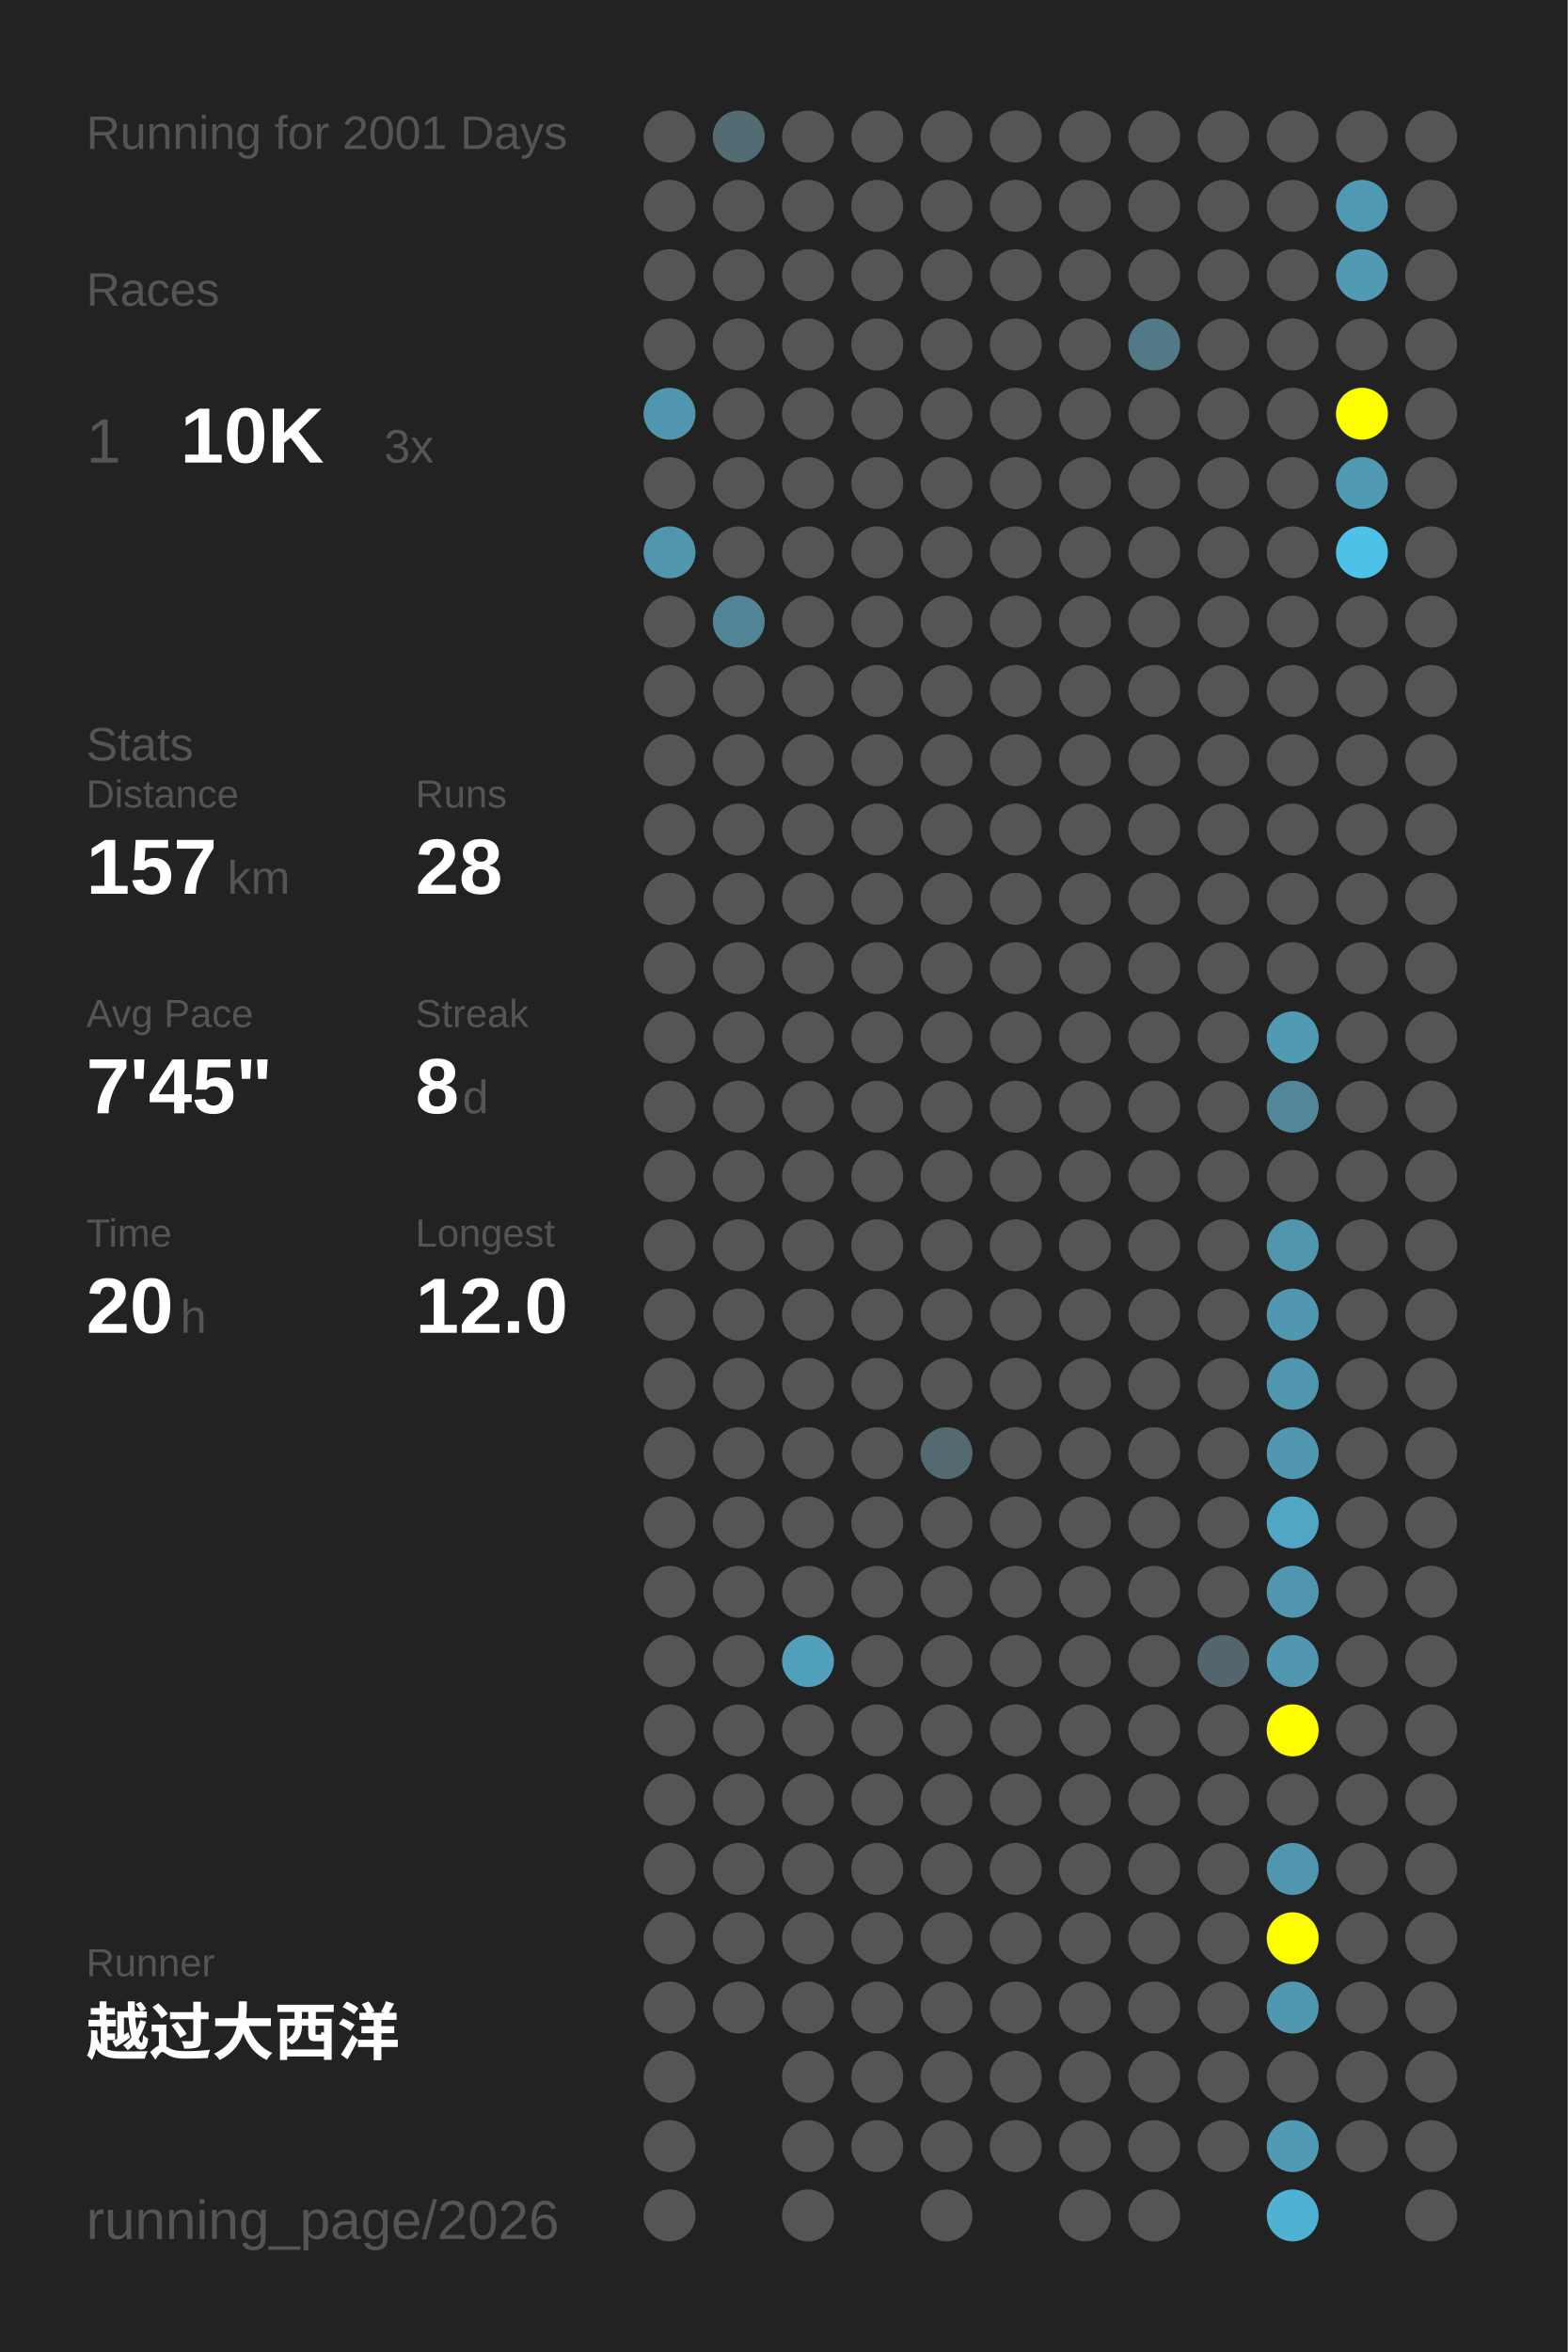
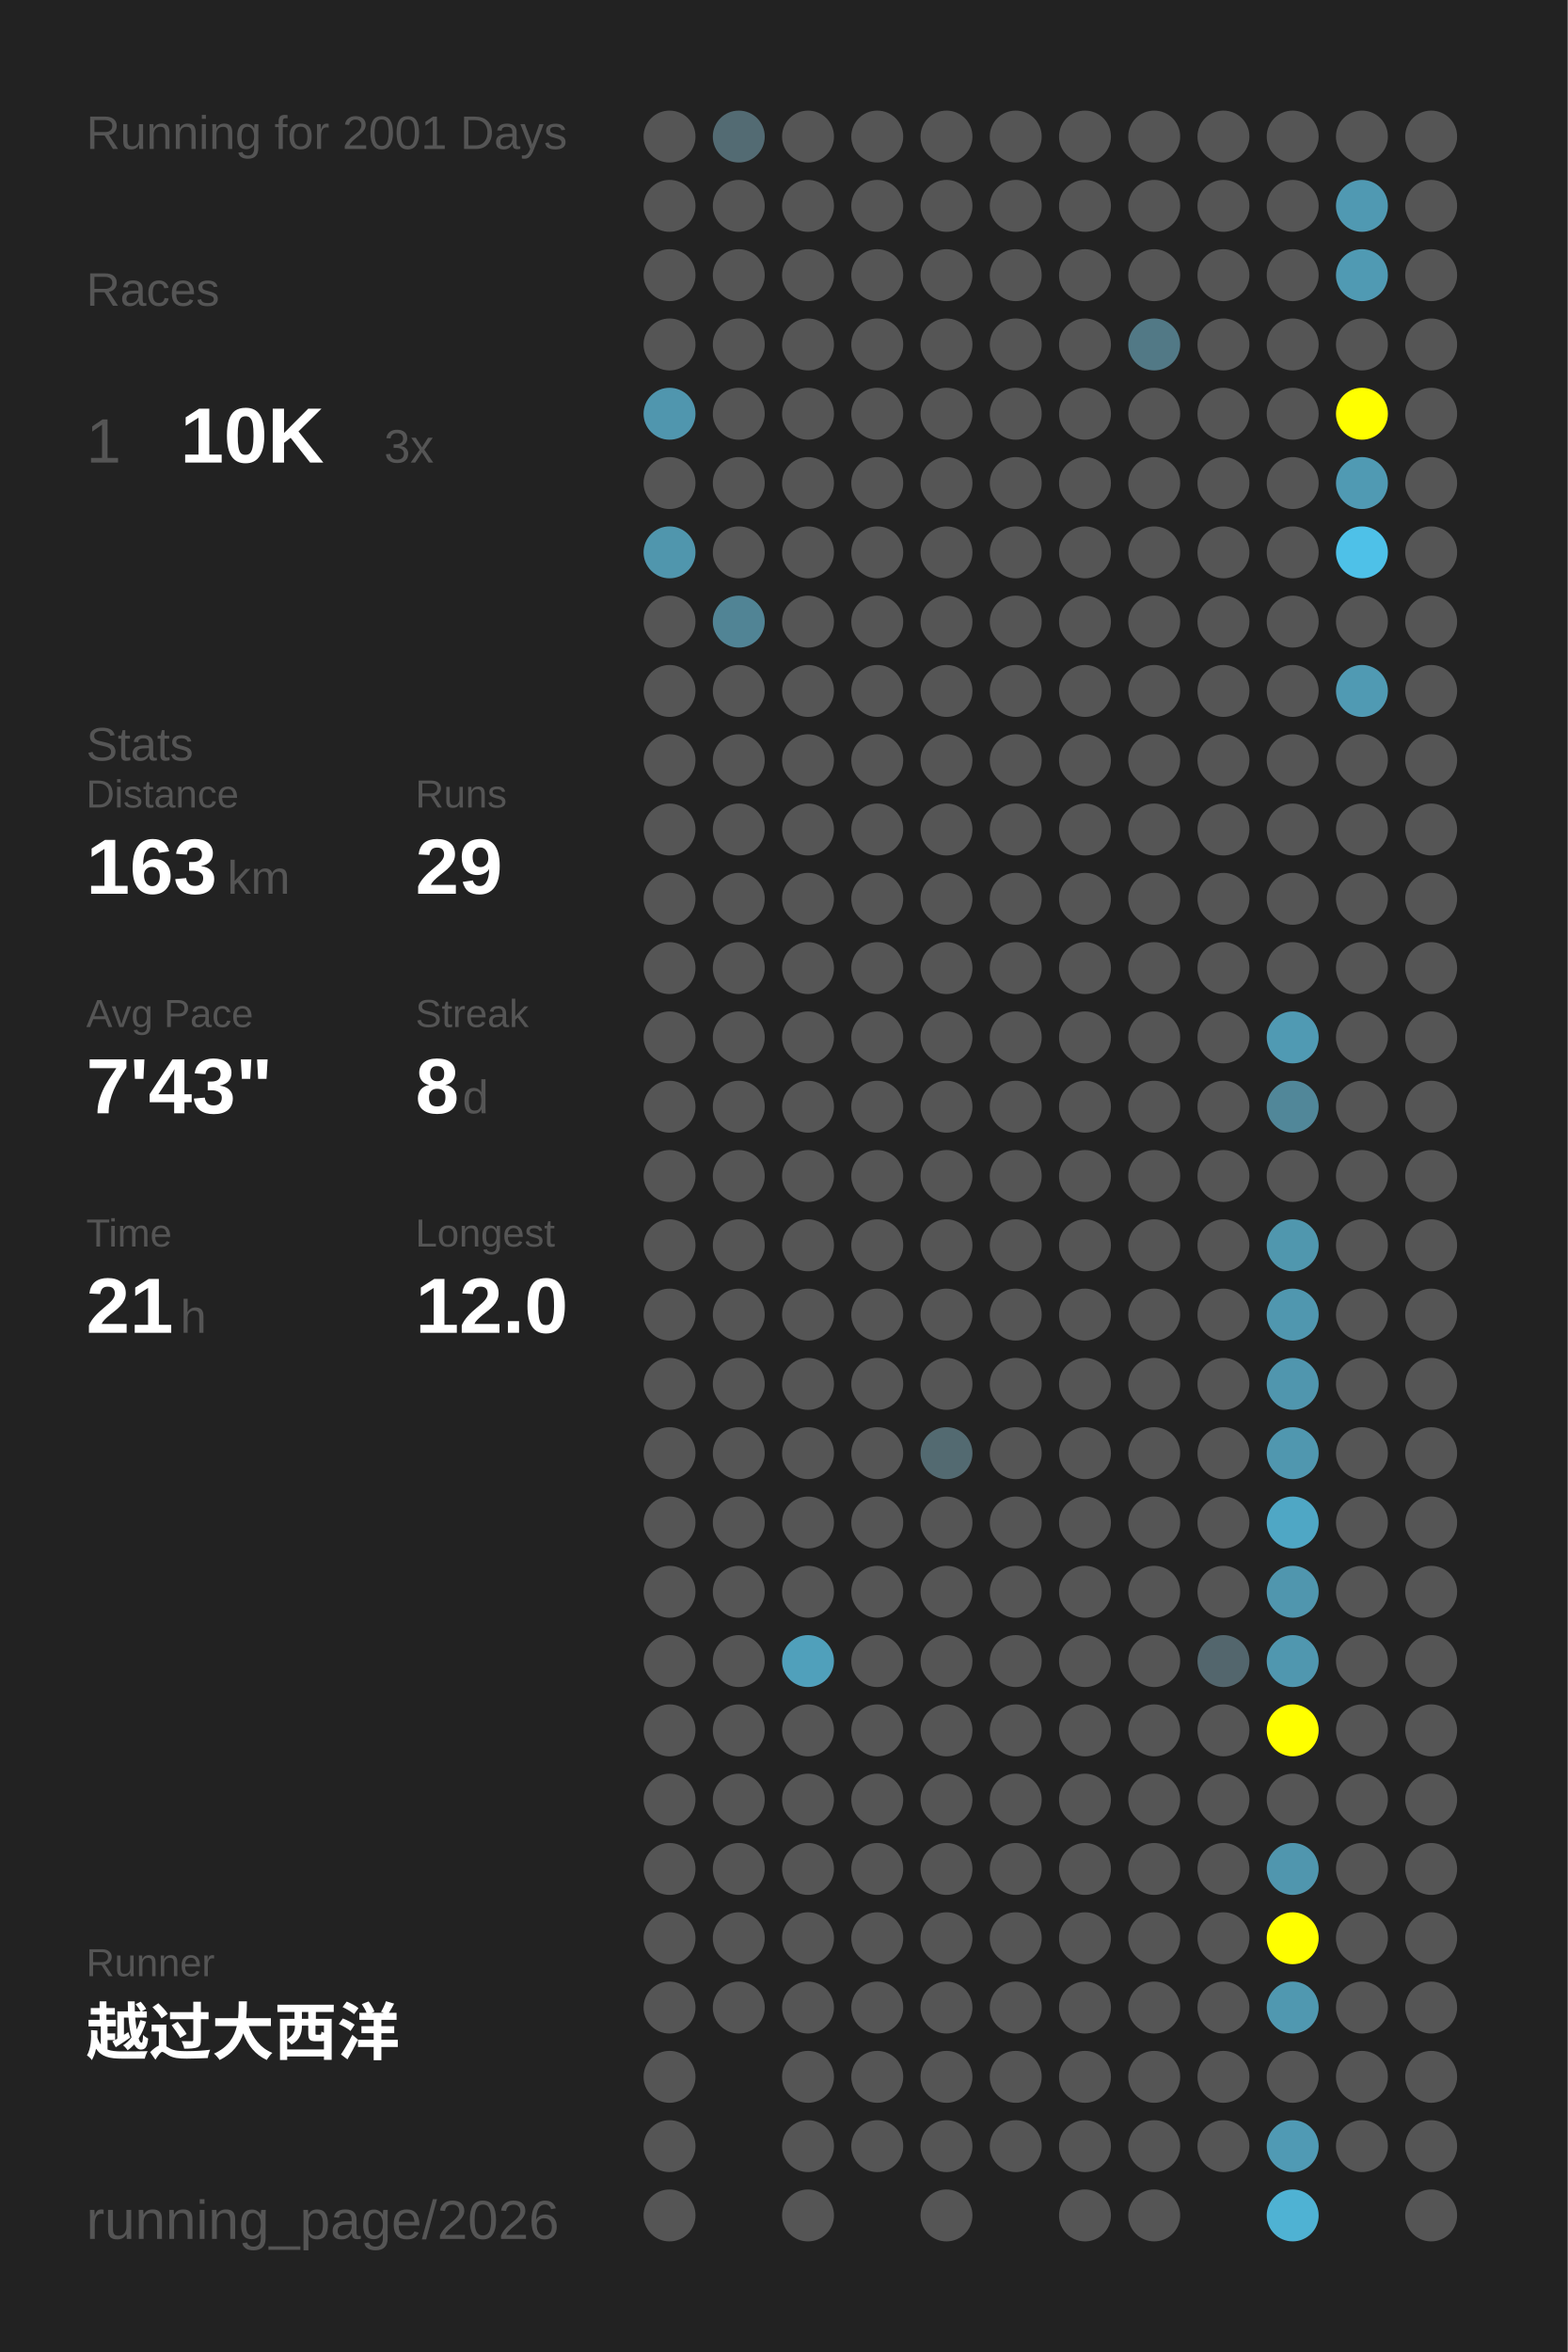
<svg xmlns="http://www.w3.org/2000/svg" baseProfile="full" height="300mm" version="1.1" viewBox="0,0,200,300" width="200mm">
  <defs />
  <rect fill="#222222" height="300" width="200" x="0" y="0" />
  <text fill="#555555" style="font-size:6px; font-family:Arial;" x="11" y="19">Running for 2001 Days</text>
  <text fill="#555555" style="font-size:6px; font-family:Arial;" x="11" y="39">Races</text>
  <text fill="#555555" style="font-size:8px; font-family:Arial;" x="11" y="59">1</text>
  <text fill="#FFFFFF" style="font-size:10px; font-family:Arial; font-weight:bold;" x="23" y="59">10K</text>
  <text fill="#555555" style="font-size:6px; font-family:Arial;" x="49" y="59">3x</text>
  <text fill="#555555" style="font-size:6px; font-family:Arial;" x="11" y="97">Stats</text>
  <text fill="#555555" style="font-size:5px; font-family:Arial;" x="11" y="103">Distance</text>
-   <text fill="#FFFFFF" style="font-size:10px; font-family:Arial; font-weight:bold;" x="11" y="114">157</text>
+   <text fill="#FFFFFF" style="font-size:10px; font-family:Arial; font-weight:bold;" x="11" y="114">163</text>
  <text fill="#555555" style="font-size:6px; font-family:Arial;" x="29" y="114">km</text>
  <text fill="#555555" style="font-size:5px; font-family:Arial;" x="53" y="103">Runs</text>
-   <text fill="#FFFFFF" style="font-size:10px; font-family:Arial; font-weight:bold;" x="53" y="114">28</text>
+   <text fill="#FFFFFF" style="font-size:10px; font-family:Arial; font-weight:bold;" x="53" y="114">29</text>
  <text fill="#555555" style="font-size:5px; font-family:Arial;" x="11" y="131">Avg Pace</text>
-   <text fill="#FFFFFF" style="font-size:10px; font-family:Arial; font-weight:bold;" x="11" y="142">7'45"</text>
+   <text fill="#FFFFFF" style="font-size:10px; font-family:Arial; font-weight:bold;" x="11" y="142">7'43"</text>
  <text fill="#555555" style="font-size:5px; font-family:Arial;" x="53" y="131">Streak</text>
  <text fill="#FFFFFF" style="font-size:10px; font-family:Arial; font-weight:bold;" x="53" y="142">8</text>
  <text fill="#555555" style="font-size:6px; font-family:Arial;" x="59" y="142">d</text>
  <text fill="#555555" style="font-size:5px; font-family:Arial;" x="11" y="159">Time</text>
-   <text fill="#FFFFFF" style="font-size:10px; font-family:Arial; font-weight:bold;" x="11" y="170">20</text>
+   <text fill="#FFFFFF" style="font-size:10px; font-family:Arial; font-weight:bold;" x="11" y="170">21</text>
  <text fill="#555555" style="font-size:6px; font-family:Arial;" x="23" y="170">h</text>
  <text fill="#555555" style="font-size:5px; font-family:Arial;" x="53" y="159">Longest</text>
  <text fill="#FFFFFF" style="font-size:10px; font-family:Arial; font-weight:bold;" x="53" y="170">12.0</text>
  <text fill="#555555" style="font-size:5px; font-family:Arial;" x="11" y="252.065">Runner</text>
  <text fill="#FFFFFF" style="font-size:8px; font-family:Arial; font-weight:bold;" x="11" y="262.065">越过大西洋</text>
  <text fill="#555555" style="font-size:7px; font-family:Arial;" x="11" y="285.581">running_page/2026</text>
  <circle cx="85.417" cy="17.419" fill="#555555" r="3.312" />
  <circle cx="85.417" cy="26.258" fill="#555555" r="3.312" />
  <circle cx="85.417" cy="35.097" fill="#555555" r="3.312" />
  <circle cx="85.417" cy="43.935" fill="#555555" r="3.312" />
  <circle cx="85.417" cy="52.774" fill="#5096ae" r="3.312" />
  <circle cx="85.417" cy="61.613" fill="#555555" r="3.312" />
  <circle cx="85.417" cy="70.452" fill="#5096ad" r="3.312" />
  <circle cx="85.417" cy="79.29" fill="#555555" r="3.312" />
  <circle cx="85.417" cy="88.129" fill="#555555" r="3.312" />
  <circle cx="85.417" cy="96.968" fill="#555555" r="3.312" />
  <circle cx="85.417" cy="105.806" fill="#555555" r="3.312" />
  <circle cx="85.417" cy="114.645" fill="#555555" r="3.312" />
  <circle cx="85.417" cy="123.484" fill="#555555" r="3.312" />
  <circle cx="85.417" cy="132.323" fill="#555555" r="3.312" />
  <circle cx="85.417" cy="141.161" fill="#555555" r="3.312" />
  <circle cx="85.417" cy="150" fill="#555555" r="3.312" />
  <circle cx="85.417" cy="158.839" fill="#555555" r="3.312" />
  <circle cx="85.417" cy="167.677" fill="#555555" r="3.312" />
  <circle cx="85.417" cy="176.516" fill="#555555" r="3.312" />
  <circle cx="85.417" cy="185.355" fill="#555555" r="3.312" />
  <circle cx="85.417" cy="194.194" fill="#555555" r="3.312" />
  <circle cx="85.417" cy="203.032" fill="#555555" r="3.312" />
  <circle cx="85.417" cy="211.871" fill="#555555" r="3.312" />
  <circle cx="85.417" cy="220.71" fill="#555555" r="3.312" />
  <circle cx="85.417" cy="229.548" fill="#555555" r="3.312" />
  <circle cx="85.417" cy="238.387" fill="#555555" r="3.312" />
  <circle cx="85.417" cy="247.226" fill="#555555" r="3.312" />
  <circle cx="85.417" cy="256.065" fill="#555555" r="3.312" />
  <circle cx="85.417" cy="264.903" fill="#555555" r="3.312" />
  <circle cx="85.417" cy="273.742" fill="#555555" r="3.312" />
  <circle cx="85.417" cy="282.581" fill="#555555" r="3.312" />
  <circle cx="94.25" cy="17.419" fill="#536b73" r="3.312" />
  <circle cx="94.25" cy="26.258" fill="#555555" r="3.312" />
  <circle cx="94.25" cy="35.097" fill="#555555" r="3.312" />
  <circle cx="94.25" cy="43.935" fill="#555555" r="3.312" />
  <circle cx="94.25" cy="52.774" fill="#555555" r="3.312" />
  <circle cx="94.25" cy="61.613" fill="#555555" r="3.312" />
  <circle cx="94.25" cy="70.452" fill="#555555" r="3.312" />
  <circle cx="94.25" cy="79.29" fill="#518495" r="3.312" />
  <circle cx="94.25" cy="88.129" fill="#555555" r="3.312" />
  <circle cx="94.25" cy="96.968" fill="#555555" r="3.312" />
  <circle cx="94.25" cy="105.806" fill="#555555" r="3.312" />
  <circle cx="94.25" cy="114.645" fill="#555555" r="3.312" />
  <circle cx="94.25" cy="123.484" fill="#555555" r="3.312" />
  <circle cx="94.25" cy="132.323" fill="#555555" r="3.312" />
  <circle cx="94.25" cy="141.161" fill="#555555" r="3.312" />
  <circle cx="94.25" cy="150" fill="#555555" r="3.312" />
  <circle cx="94.25" cy="158.839" fill="#555555" r="3.312" />
  <circle cx="94.25" cy="167.677" fill="#555555" r="3.312" />
  <circle cx="94.25" cy="176.516" fill="#555555" r="3.312" />
  <circle cx="94.25" cy="185.355" fill="#555555" r="3.312" />
  <circle cx="94.25" cy="194.194" fill="#555555" r="3.312" />
  <circle cx="94.25" cy="203.032" fill="#555555" r="3.312" />
  <circle cx="94.25" cy="211.871" fill="#555555" r="3.312" />
  <circle cx="94.25" cy="220.71" fill="#555555" r="3.312" />
  <circle cx="94.25" cy="229.548" fill="#555555" r="3.312" />
  <circle cx="94.25" cy="238.387" fill="#555555" r="3.312" />
  <circle cx="94.25" cy="247.226" fill="#555555" r="3.312" />
  <circle cx="94.25" cy="256.065" fill="#555555" r="3.312" />
  <circle cx="103.083" cy="17.419" fill="#555555" r="3.312" />
  <circle cx="103.083" cy="26.258" fill="#555555" r="3.312" />
  <circle cx="103.083" cy="35.097" fill="#555555" r="3.312" />
  <circle cx="103.083" cy="43.935" fill="#555555" r="3.312" />
  <circle cx="103.083" cy="52.774" fill="#555555" r="3.312" />
  <circle cx="103.083" cy="61.613" fill="#555555" r="3.312" />
  <circle cx="103.083" cy="70.452" fill="#555555" r="3.312" />
  <circle cx="103.083" cy="79.29" fill="#555555" r="3.312" />
  <circle cx="103.083" cy="88.129" fill="#555555" r="3.312" />
  <circle cx="103.083" cy="96.968" fill="#555555" r="3.312" />
  <circle cx="103.083" cy="105.806" fill="#555555" r="3.312" />
  <circle cx="103.083" cy="114.645" fill="#555555" r="3.312" />
  <circle cx="103.083" cy="123.484" fill="#555555" r="3.312" />
  <circle cx="103.083" cy="132.323" fill="#555555" r="3.312" />
  <circle cx="103.083" cy="141.161" fill="#555555" r="3.312" />
  <circle cx="103.083" cy="150" fill="#555555" r="3.312" />
  <circle cx="103.083" cy="158.839" fill="#555555" r="3.312" />
  <circle cx="103.083" cy="167.677" fill="#555555" r="3.312" />
  <circle cx="103.083" cy="176.516" fill="#555555" r="3.312" />
  <circle cx="103.083" cy="185.355" fill="#555555" r="3.312" />
  <circle cx="103.083" cy="194.194" fill="#555555" r="3.312" />
  <circle cx="103.083" cy="203.032" fill="#555555" r="3.312" />
  <circle cx="103.083" cy="211.871" fill="#50a0bb" r="3.312" />
  <circle cx="103.083" cy="220.71" fill="#555555" r="3.312" />
  <circle cx="103.083" cy="229.548" fill="#555555" r="3.312" />
  <circle cx="103.083" cy="238.387" fill="#555555" r="3.312" />
  <circle cx="103.083" cy="247.226" fill="#555555" r="3.312" />
  <circle cx="103.083" cy="256.065" fill="#555555" r="3.312" />
  <circle cx="103.083" cy="264.903" fill="#555555" r="3.312" />
  <circle cx="103.083" cy="273.742" fill="#555555" r="3.312" />
  <circle cx="103.083" cy="282.581" fill="#555555" r="3.312" />
  <circle cx="111.917" cy="17.419" fill="#555555" r="3.312" />
  <circle cx="111.917" cy="26.258" fill="#555555" r="3.312" />
  <circle cx="111.917" cy="35.097" fill="#555555" r="3.312" />
  <circle cx="111.917" cy="43.935" fill="#555555" r="3.312" />
  <circle cx="111.917" cy="52.774" fill="#555555" r="3.312" />
  <circle cx="111.917" cy="61.613" fill="#555555" r="3.312" />
  <circle cx="111.917" cy="70.452" fill="#555555" r="3.312" />
  <circle cx="111.917" cy="79.29" fill="#555555" r="3.312" />
  <circle cx="111.917" cy="88.129" fill="#555555" r="3.312" />
  <circle cx="111.917" cy="96.968" fill="#555555" r="3.312" />
  <circle cx="111.917" cy="105.806" fill="#555555" r="3.312" />
  <circle cx="111.917" cy="114.645" fill="#555555" r="3.312" />
  <circle cx="111.917" cy="123.484" fill="#555555" r="3.312" />
  <circle cx="111.917" cy="132.323" fill="#555555" r="3.312" />
  <circle cx="111.917" cy="141.161" fill="#555555" r="3.312" />
  <circle cx="111.917" cy="150" fill="#555555" r="3.312" />
  <circle cx="111.917" cy="158.839" fill="#555555" r="3.312" />
  <circle cx="111.917" cy="167.677" fill="#555555" r="3.312" />
  <circle cx="111.917" cy="176.516" fill="#555555" r="3.312" />
  <circle cx="111.917" cy="185.355" fill="#555555" r="3.312" />
  <circle cx="111.917" cy="194.194" fill="#555555" r="3.312" />
  <circle cx="111.917" cy="203.032" fill="#555555" r="3.312" />
  <circle cx="111.917" cy="211.871" fill="#555555" r="3.312" />
  <circle cx="111.917" cy="220.71" fill="#555555" r="3.312" />
  <circle cx="111.917" cy="229.548" fill="#555555" r="3.312" />
  <circle cx="111.917" cy="238.387" fill="#555555" r="3.312" />
  <circle cx="111.917" cy="247.226" fill="#555555" r="3.312" />
  <circle cx="111.917" cy="256.065" fill="#555555" r="3.312" />
  <circle cx="111.917" cy="264.903" fill="#555555" r="3.312" />
  <circle cx="111.917" cy="273.742" fill="#555555" r="3.312" />
  <circle cx="120.75" cy="17.419" fill="#555555" r="3.312" />
  <circle cx="120.75" cy="26.258" fill="#555555" r="3.312" />
  <circle cx="120.75" cy="35.097" fill="#555555" r="3.312" />
  <circle cx="120.75" cy="43.935" fill="#555555" r="3.312" />
  <circle cx="120.75" cy="52.774" fill="#555555" r="3.312" />
  <circle cx="120.75" cy="61.613" fill="#555555" r="3.312" />
  <circle cx="120.75" cy="70.452" fill="#555555" r="3.312" />
  <circle cx="120.75" cy="79.29" fill="#555555" r="3.312" />
  <circle cx="120.75" cy="88.129" fill="#555555" r="3.312" />
  <circle cx="120.75" cy="96.968" fill="#555555" r="3.312" />
  <circle cx="120.75" cy="105.806" fill="#555555" r="3.312" />
  <circle cx="120.75" cy="114.645" fill="#555555" r="3.312" />
  <circle cx="120.75" cy="123.484" fill="#555555" r="3.312" />
  <circle cx="120.75" cy="132.323" fill="#555555" r="3.312" />
  <circle cx="120.75" cy="141.161" fill="#555555" r="3.312" />
  <circle cx="120.75" cy="150" fill="#555555" r="3.312" />
  <circle cx="120.75" cy="158.839" fill="#555555" r="3.312" />
  <circle cx="120.75" cy="167.677" fill="#555555" r="3.312" />
  <circle cx="120.75" cy="176.516" fill="#555555" r="3.312" />
  <circle cx="120.75" cy="185.355" fill="#536a71" r="3.312" />
  <circle cx="120.75" cy="194.194" fill="#555555" r="3.312" />
  <circle cx="120.75" cy="203.032" fill="#555555" r="3.312" />
  <circle cx="120.75" cy="211.871" fill="#555555" r="3.312" />
  <circle cx="120.75" cy="220.71" fill="#555555" r="3.312" />
  <circle cx="120.75" cy="229.548" fill="#555555" r="3.312" />
  <circle cx="120.75" cy="238.387" fill="#555555" r="3.312" />
  <circle cx="120.75" cy="247.226" fill="#555555" r="3.312" />
  <circle cx="120.75" cy="256.065" fill="#555555" r="3.312" />
  <circle cx="120.75" cy="264.903" fill="#555555" r="3.312" />
  <circle cx="120.75" cy="273.742" fill="#555555" r="3.312" />
  <circle cx="120.75" cy="282.581" fill="#555555" r="3.312" />
  <circle cx="129.583" cy="17.419" fill="#555555" r="3.312" />
  <circle cx="129.583" cy="26.258" fill="#555555" r="3.312" />
  <circle cx="129.583" cy="35.097" fill="#555555" r="3.312" />
  <circle cx="129.583" cy="43.935" fill="#555555" r="3.312" />
  <circle cx="129.583" cy="52.774" fill="#555555" r="3.312" />
  <circle cx="129.583" cy="61.613" fill="#555555" r="3.312" />
  <circle cx="129.583" cy="70.452" fill="#555555" r="3.312" />
  <circle cx="129.583" cy="79.29" fill="#555555" r="3.312" />
  <circle cx="129.583" cy="88.129" fill="#555555" r="3.312" />
  <circle cx="129.583" cy="96.968" fill="#555555" r="3.312" />
  <circle cx="129.583" cy="105.806" fill="#555555" r="3.312" />
  <circle cx="129.583" cy="114.645" fill="#555555" r="3.312" />
  <circle cx="129.583" cy="123.484" fill="#555555" r="3.312" />
  <circle cx="129.583" cy="132.323" fill="#555555" r="3.312" />
  <circle cx="129.583" cy="141.161" fill="#555555" r="3.312" />
  <circle cx="129.583" cy="150" fill="#555555" r="3.312" />
  <circle cx="129.583" cy="158.839" fill="#555555" r="3.312" />
  <circle cx="129.583" cy="167.677" fill="#555555" r="3.312" />
  <circle cx="129.583" cy="176.516" fill="#555555" r="3.312" />
  <circle cx="129.583" cy="185.355" fill="#555555" r="3.312" />
  <circle cx="129.583" cy="194.194" fill="#555555" r="3.312" />
  <circle cx="129.583" cy="203.032" fill="#555555" r="3.312" />
  <circle cx="129.583" cy="211.871" fill="#555555" r="3.312" />
  <circle cx="129.583" cy="220.71" fill="#555555" r="3.312" />
  <circle cx="129.583" cy="229.548" fill="#555555" r="3.312" />
  <circle cx="129.583" cy="238.387" fill="#555555" r="3.312" />
  <circle cx="129.583" cy="247.226" fill="#555555" r="3.312" />
  <circle cx="129.583" cy="256.065" fill="#555555" r="3.312" />
  <circle cx="129.583" cy="264.903" fill="#555555" r="3.312" />
  <circle cx="129.583" cy="273.742" fill="#555555" r="3.312" />
  <circle cx="138.417" cy="17.419" fill="#555555" r="3.312" />
  <circle cx="138.417" cy="26.258" fill="#555555" r="3.312" />
  <circle cx="138.417" cy="35.097" fill="#555555" r="3.312" />
  <circle cx="138.417" cy="43.935" fill="#555555" r="3.312" />
  <circle cx="138.417" cy="52.774" fill="#555555" r="3.312" />
  <circle cx="138.417" cy="61.613" fill="#555555" r="3.312" />
  <circle cx="138.417" cy="70.452" fill="#555555" r="3.312" />
  <circle cx="138.417" cy="79.29" fill="#555555" r="3.312" />
  <circle cx="138.417" cy="88.129" fill="#555555" r="3.312" />
  <circle cx="138.417" cy="96.968" fill="#555555" r="3.312" />
  <circle cx="138.417" cy="105.806" fill="#555555" r="3.312" />
  <circle cx="138.417" cy="114.645" fill="#555555" r="3.312" />
  <circle cx="138.417" cy="123.484" fill="#555555" r="3.312" />
  <circle cx="138.417" cy="132.323" fill="#555555" r="3.312" />
  <circle cx="138.417" cy="141.161" fill="#555555" r="3.312" />
  <circle cx="138.417" cy="150" fill="#555555" r="3.312" />
  <circle cx="138.417" cy="158.839" fill="#555555" r="3.312" />
  <circle cx="138.417" cy="167.677" fill="#555555" r="3.312" />
  <circle cx="138.417" cy="176.516" fill="#555555" r="3.312" />
  <circle cx="138.417" cy="185.355" fill="#555555" r="3.312" />
  <circle cx="138.417" cy="194.194" fill="#555555" r="3.312" />
  <circle cx="138.417" cy="203.032" fill="#555555" r="3.312" />
  <circle cx="138.417" cy="211.871" fill="#555555" r="3.312" />
  <circle cx="138.417" cy="220.71" fill="#555555" r="3.312" />
  <circle cx="138.417" cy="229.548" fill="#555555" r="3.312" />
  <circle cx="138.417" cy="238.387" fill="#555555" r="3.312" />
  <circle cx="138.417" cy="247.226" fill="#555555" r="3.312" />
  <circle cx="138.417" cy="256.065" fill="#555555" r="3.312" />
  <circle cx="138.417" cy="264.903" fill="#555555" r="3.312" />
  <circle cx="138.417" cy="273.742" fill="#555555" r="3.312" />
  <circle cx="138.417" cy="282.581" fill="#555555" r="3.312" />
  <circle cx="147.25" cy="17.419" fill="#555555" r="3.312" />
  <circle cx="147.25" cy="26.258" fill="#555555" r="3.312" />
  <circle cx="147.25" cy="35.097" fill="#555555" r="3.312" />
  <circle cx="147.25" cy="43.935" fill="#527986" r="3.312" />
  <circle cx="147.25" cy="52.774" fill="#555555" r="3.312" />
  <circle cx="147.25" cy="61.613" fill="#555555" r="3.312" />
  <circle cx="147.25" cy="70.452" fill="#555555" r="3.312" />
  <circle cx="147.25" cy="79.29" fill="#555555" r="3.312" />
  <circle cx="147.25" cy="88.129" fill="#555555" r="3.312" />
  <circle cx="147.25" cy="96.968" fill="#555555" r="3.312" />
  <circle cx="147.25" cy="105.806" fill="#555555" r="3.312" />
  <circle cx="147.25" cy="114.645" fill="#555555" r="3.312" />
  <circle cx="147.25" cy="123.484" fill="#555555" r="3.312" />
  <circle cx="147.25" cy="132.323" fill="#555555" r="3.312" />
  <circle cx="147.25" cy="141.161" fill="#555555" r="3.312" />
  <circle cx="147.25" cy="150" fill="#555555" r="3.312" />
  <circle cx="147.25" cy="158.839" fill="#555555" r="3.312" />
  <circle cx="147.25" cy="167.677" fill="#555555" r="3.312" />
  <circle cx="147.25" cy="176.516" fill="#555555" r="3.312" />
  <circle cx="147.25" cy="185.355" fill="#555555" r="3.312" />
  <circle cx="147.25" cy="194.194" fill="#555555" r="3.312" />
  <circle cx="147.25" cy="203.032" fill="#555555" r="3.312" />
  <circle cx="147.25" cy="211.871" fill="#555555" r="3.312" />
  <circle cx="147.25" cy="220.71" fill="#555555" r="3.312" />
  <circle cx="147.25" cy="229.548" fill="#555555" r="3.312" />
  <circle cx="147.25" cy="238.387" fill="#555555" r="3.312" />
  <circle cx="147.25" cy="247.226" fill="#555555" r="3.312" />
  <circle cx="147.25" cy="256.065" fill="#555555" r="3.312" />
  <circle cx="147.25" cy="264.903" fill="#555555" r="3.312" />
  <circle cx="147.25" cy="273.742" fill="#555555" r="3.312" />
  <circle cx="147.25" cy="282.581" fill="#555555" r="3.312" />
  <circle cx="156.083" cy="17.419" fill="#555555" r="3.312" />
  <circle cx="156.083" cy="26.258" fill="#555555" r="3.312" />
  <circle cx="156.083" cy="35.097" fill="#555555" r="3.312" />
  <circle cx="156.083" cy="43.935" fill="#555555" r="3.312" />
  <circle cx="156.083" cy="52.774" fill="#555555" r="3.312" />
  <circle cx="156.083" cy="61.613" fill="#555555" r="3.312" />
  <circle cx="156.083" cy="70.452" fill="#555555" r="3.312" />
  <circle cx="156.083" cy="79.29" fill="#555555" r="3.312" />
  <circle cx="156.083" cy="88.129" fill="#555555" r="3.312" />
  <circle cx="156.083" cy="96.968" fill="#555555" r="3.312" />
  <circle cx="156.083" cy="105.806" fill="#555555" r="3.312" />
  <circle cx="156.083" cy="114.645" fill="#555555" r="3.312" />
  <circle cx="156.083" cy="123.484" fill="#555555" r="3.312" />
  <circle cx="156.083" cy="132.323" fill="#555555" r="3.312" />
  <circle cx="156.083" cy="141.161" fill="#555555" r="3.312" />
  <circle cx="156.083" cy="150" fill="#555555" r="3.312" />
  <circle cx="156.083" cy="158.839" fill="#555555" r="3.312" />
  <circle cx="156.083" cy="167.677" fill="#555555" r="3.312" />
  <circle cx="156.083" cy="176.516" fill="#555555" r="3.312" />
  <circle cx="156.083" cy="185.355" fill="#555555" r="3.312" />
  <circle cx="156.083" cy="194.194" fill="#555555" r="3.312" />
  <circle cx="156.083" cy="203.032" fill="#555555" r="3.312" />
  <circle cx="156.083" cy="211.871" fill="#53666d" r="3.312" />
  <circle cx="156.083" cy="220.71" fill="#555555" r="3.312" />
  <circle cx="156.083" cy="229.548" fill="#555555" r="3.312" />
  <circle cx="156.083" cy="238.387" fill="#555555" r="3.312" />
  <circle cx="156.083" cy="247.226" fill="#555555" r="3.312" />
  <circle cx="156.083" cy="256.065" fill="#555555" r="3.312" />
  <circle cx="156.083" cy="264.903" fill="#555555" r="3.312" />
  <circle cx="156.083" cy="273.742" fill="#555555" r="3.312" />
  <circle cx="164.917" cy="17.419" fill="#555555" r="3.312" />
  <circle cx="164.917" cy="26.258" fill="#555555" r="3.312" />
  <circle cx="164.917" cy="35.097" fill="#555555" r="3.312" />
  <circle cx="164.917" cy="43.935" fill="#555555" r="3.312" />
  <circle cx="164.917" cy="52.774" fill="#555555" r="3.312" />
  <circle cx="164.917" cy="61.613" fill="#555555" r="3.312" />
  <circle cx="164.917" cy="70.452" fill="#555555" r="3.312" />
  <circle cx="164.917" cy="79.29" fill="#555555" r="3.312" />
  <circle cx="164.917" cy="88.129" fill="#555555" r="3.312" />
  <circle cx="164.917" cy="96.968" fill="#555555" r="3.312" />
  <circle cx="164.917" cy="105.806" fill="#555555" r="3.312" />
  <circle cx="164.917" cy="114.645" fill="#555555" r="3.312" />
  <circle cx="164.917" cy="123.484" fill="#555555" r="3.312" />
  <circle cx="164.917" cy="132.323" fill="#509ab3" r="3.312" />
  <circle cx="164.917" cy="141.161" fill="#518799" r="3.312" />
  <circle cx="164.917" cy="150" fill="#555555" r="3.312" />
  <circle cx="164.917" cy="158.839" fill="#5097ae" r="3.312" />
  <circle cx="164.917" cy="167.677" fill="#5097af" r="3.312" />
  <circle cx="164.917" cy="176.516" fill="#5096ae" r="3.312" />
  <circle cx="164.917" cy="185.355" fill="#5097af" r="3.312" />
  <circle cx="164.917" cy="194.194" fill="#4fa7c5" r="3.312" />
  <circle cx="164.917" cy="203.032" fill="#5096ae" r="3.312" />
  <circle cx="164.917" cy="211.871" fill="#5097af" r="3.312" />
  <circle cx="164.917" cy="220.71" fill="#FFFF00" r="3.312" />
  <circle cx="164.917" cy="229.548" fill="#555555" r="3.312" />
  <circle cx="164.917" cy="238.387" fill="#5096ae" r="3.312" />
  <circle cx="164.917" cy="247.226" fill="#FFFF00" r="3.312" />
  <circle cx="164.917" cy="256.065" fill="#5098b0" r="3.312" />
  <circle cx="164.917" cy="264.903" fill="#555555" r="3.312" />
  <circle cx="164.917" cy="273.742" fill="#509ab4" r="3.312" />
  <circle cx="164.917" cy="282.581" fill="#4fb2d3" r="3.312" />
  <circle cx="173.75" cy="17.419" fill="#555555" r="3.312" />
  <circle cx="173.75" cy="26.258" fill="#5099b2" r="3.312" />
  <circle cx="173.75" cy="35.097" fill="#509ab3" r="3.312" />
  <circle cx="173.75" cy="43.935" fill="#555555" r="3.312" />
  <circle cx="173.75" cy="52.774" fill="#FFFF00" r="3.312" />
  <circle cx="173.75" cy="61.613" fill="#509ab3" r="3.312" />
  <circle cx="173.75" cy="70.452" fill="#4ec1e8" r="3.312" />
  <circle cx="173.75" cy="79.29" fill="#555555" r="3.312" />
-   <circle cx="173.75" cy="88.129" fill="#555555" r="3.312" />
+   <circle cx="173.75" cy="88.129" fill="#509ab3" r="3.312" />
  <circle cx="173.75" cy="96.968" fill="#555555" r="3.312" />
  <circle cx="173.75" cy="105.806" fill="#555555" r="3.312" />
  <circle cx="173.75" cy="114.645" fill="#555555" r="3.312" />
  <circle cx="173.75" cy="123.484" fill="#555555" r="3.312" />
  <circle cx="173.75" cy="132.323" fill="#555555" r="3.312" />
  <circle cx="173.75" cy="141.161" fill="#555555" r="3.312" />
  <circle cx="173.75" cy="150" fill="#555555" r="3.312" />
  <circle cx="173.75" cy="158.839" fill="#555555" r="3.312" />
  <circle cx="173.75" cy="167.677" fill="#555555" r="3.312" />
  <circle cx="173.75" cy="176.516" fill="#555555" r="3.312" />
  <circle cx="173.75" cy="185.355" fill="#555555" r="3.312" />
  <circle cx="173.75" cy="194.194" fill="#555555" r="3.312" />
  <circle cx="173.75" cy="203.032" fill="#555555" r="3.312" />
  <circle cx="173.75" cy="211.871" fill="#555555" r="3.312" />
  <circle cx="173.75" cy="220.71" fill="#555555" r="3.312" />
  <circle cx="173.75" cy="229.548" fill="#555555" r="3.312" />
  <circle cx="173.75" cy="238.387" fill="#555555" r="3.312" />
  <circle cx="173.75" cy="247.226" fill="#555555" r="3.312" />
  <circle cx="173.75" cy="256.065" fill="#555555" r="3.312" />
  <circle cx="173.75" cy="264.903" fill="#555555" r="3.312" />
  <circle cx="173.75" cy="273.742" fill="#555555" r="3.312" />
  <circle cx="182.583" cy="17.419" fill="#555555" r="3.312" />
  <circle cx="182.583" cy="26.258" fill="#555555" r="3.312" />
  <circle cx="182.583" cy="35.097" fill="#555555" r="3.312" />
  <circle cx="182.583" cy="43.935" fill="#555555" r="3.312" />
  <circle cx="182.583" cy="52.774" fill="#555555" r="3.312" />
  <circle cx="182.583" cy="61.613" fill="#555555" r="3.312" />
  <circle cx="182.583" cy="70.452" fill="#555555" r="3.312" />
  <circle cx="182.583" cy="79.29" fill="#555555" r="3.312" />
  <circle cx="182.583" cy="88.129" fill="#555555" r="3.312" />
  <circle cx="182.583" cy="96.968" fill="#555555" r="3.312" />
  <circle cx="182.583" cy="105.806" fill="#555555" r="3.312" />
  <circle cx="182.583" cy="114.645" fill="#555555" r="3.312" />
  <circle cx="182.583" cy="123.484" fill="#555555" r="3.312" />
  <circle cx="182.583" cy="132.323" fill="#555555" r="3.312" />
  <circle cx="182.583" cy="141.161" fill="#555555" r="3.312" />
  <circle cx="182.583" cy="150" fill="#555555" r="3.312" />
  <circle cx="182.583" cy="158.839" fill="#555555" r="3.312" />
  <circle cx="182.583" cy="167.677" fill="#555555" r="3.312" />
  <circle cx="182.583" cy="176.516" fill="#555555" r="3.312" />
  <circle cx="182.583" cy="185.355" fill="#555555" r="3.312" />
  <circle cx="182.583" cy="194.194" fill="#555555" r="3.312" />
  <circle cx="182.583" cy="203.032" fill="#555555" r="3.312" />
  <circle cx="182.583" cy="211.871" fill="#555555" r="3.312" />
  <circle cx="182.583" cy="220.71" fill="#555555" r="3.312" />
  <circle cx="182.583" cy="229.548" fill="#555555" r="3.312" />
  <circle cx="182.583" cy="238.387" fill="#555555" r="3.312" />
  <circle cx="182.583" cy="247.226" fill="#555555" r="3.312" />
  <circle cx="182.583" cy="256.065" fill="#555555" r="3.312" />
  <circle cx="182.583" cy="264.903" fill="#555555" r="3.312" />
  <circle cx="182.583" cy="273.742" fill="#555555" r="3.312" />
  <circle cx="182.583" cy="282.581" fill="#555555" r="3.312" />
</svg>
